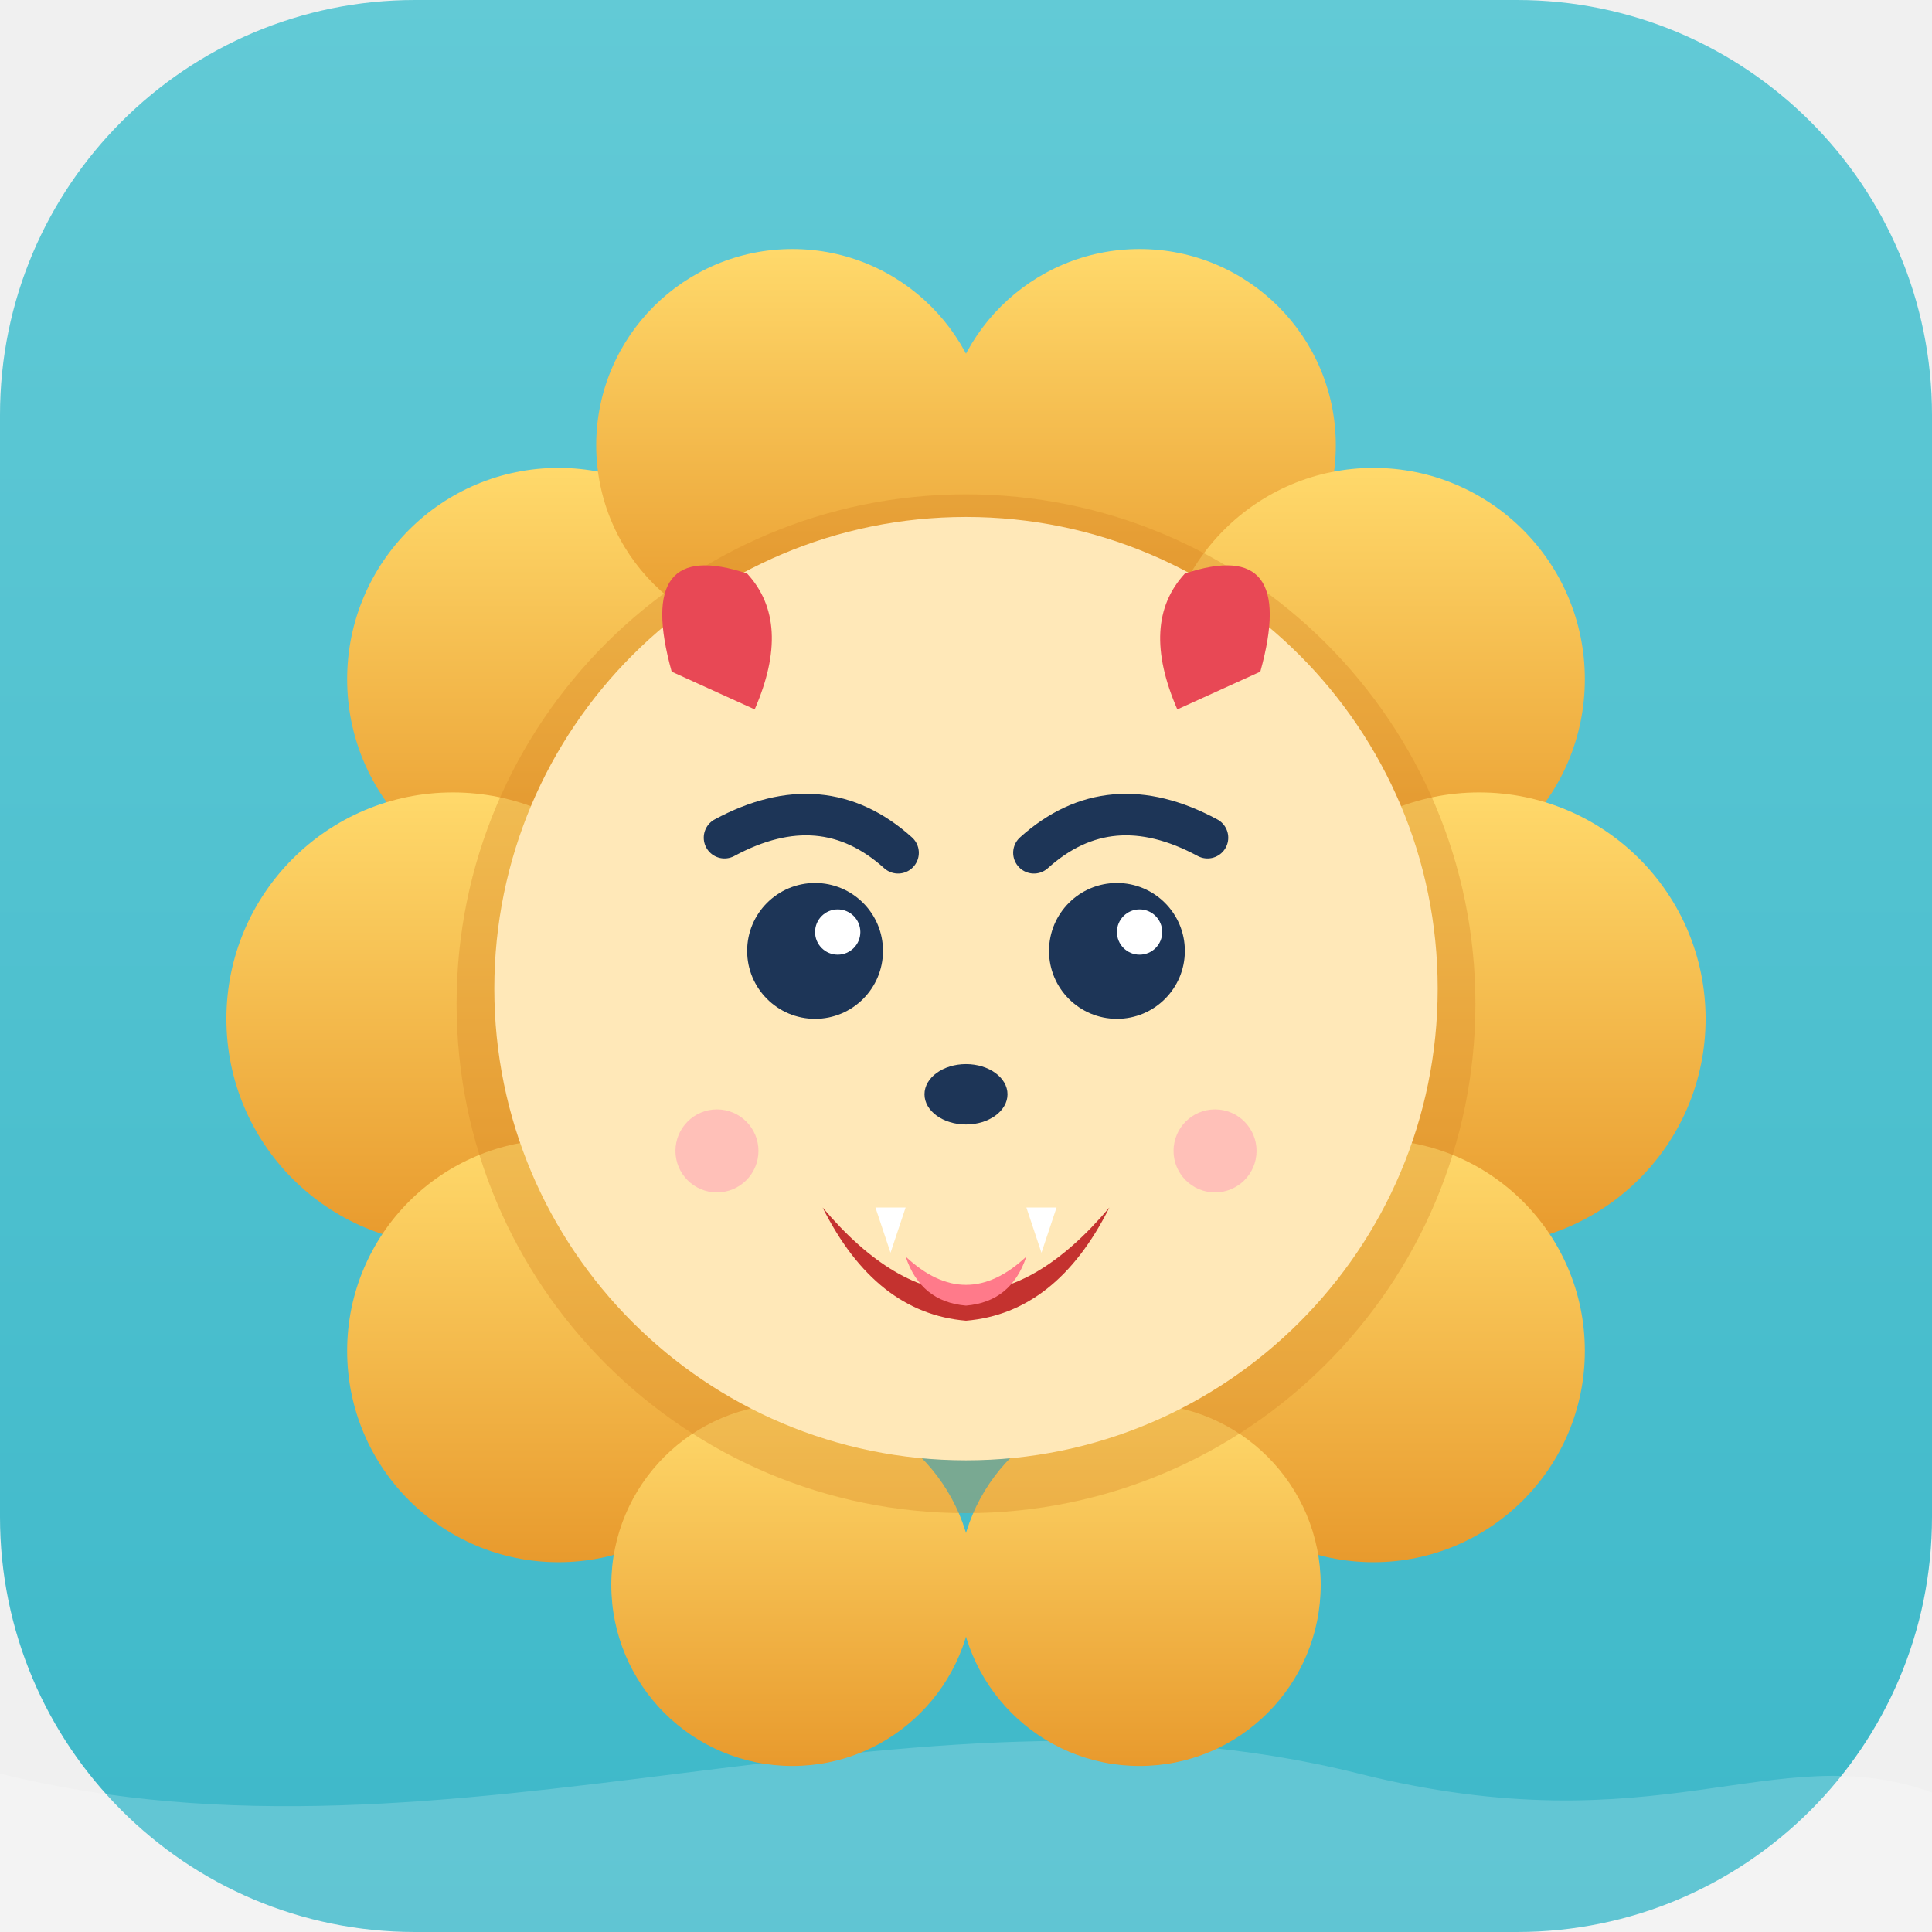
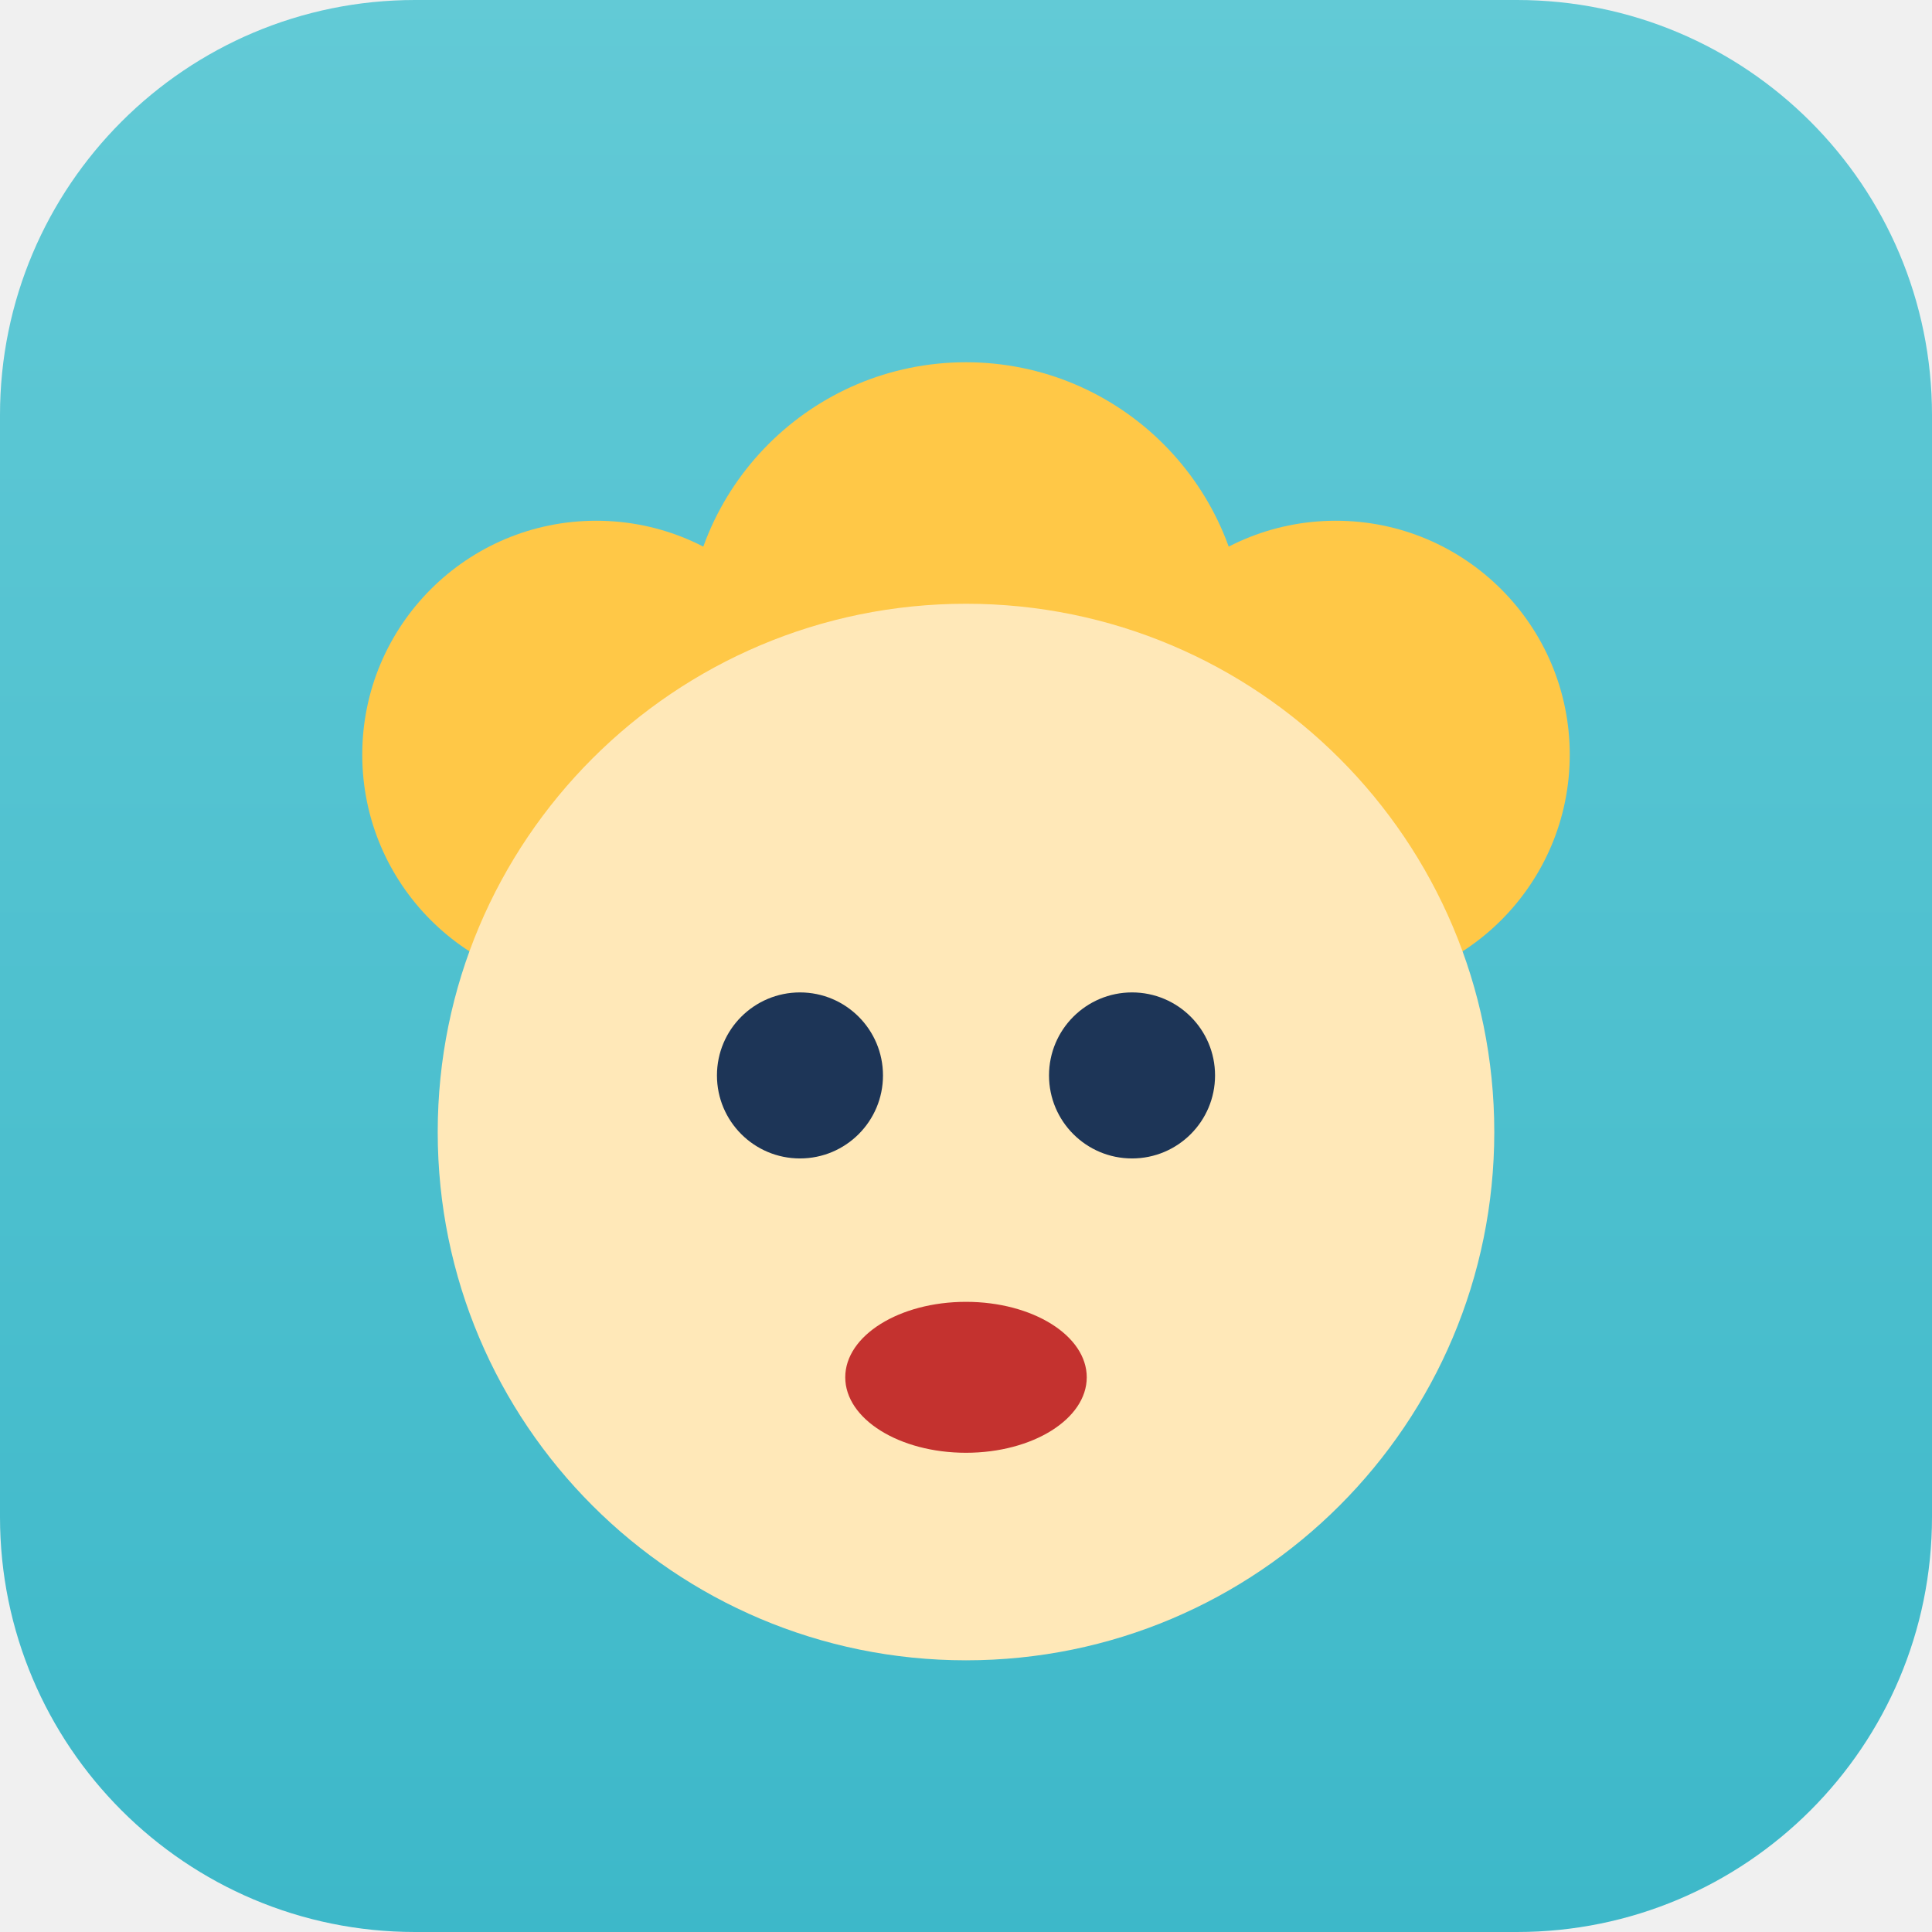
<svg xmlns="http://www.w3.org/2000/svg" viewBox="0 0 512 512">
  <defs>
    <linearGradient id="bg" x1="0" y1="0" x2="0" y2="1">
      <stop offset="0%" stop-color="#62CAD6" />
      <stop offset="100%" stop-color="#3DB8C9" />
    </linearGradient>
-     <linearGradient id="mane" x1="0" y1="0" x2="0" y2="1">
-       <stop offset="0%" stop-color="#FFD96B" />
-       <stop offset="100%" stop-color="#E89A2D" />
-     </linearGradient>
  </defs>
  <rect width="512" height="512" rx="110" fill="url(#bg)" />
-   <path d="M0,470 C120,500 240,440 360,470 C440,490 470,460 512,475 L512,512 L0,512 Z" fill="#FFFFFF" opacity="0.18" />
-   <g fill="url(#mane)">
-     <circle cx="148" cy="180" r="56" />
-     <circle cx="120" cy="270" r="60" />
-     <circle cx="148" cy="358" r="56" />
-     <circle cx="210" cy="118" r="52" />
-     <circle cx="302" cy="118" r="52" />
-     <circle cx="364" cy="180" r="56" />
-     <circle cx="392" cy="270" r="60" />
-     <circle cx="364" cy="358" r="56" />
-     <circle cx="210" cy="420" r="48" />
-     <circle cx="302" cy="420" r="48" />
+   <g fill="#FFC847">
+     <circle cx="158" cy="200" r="62" />
+     <circle cx="256" cy="170" r="74" />
+     <circle cx="354" cy="200" r="62" />
  </g>
-   <circle cx="256" cy="266" r="135" fill="#D88824" opacity="0.35" />
-   <circle cx="256" cy="262" r="125" fill="#FFE8B8" />
-   <path d="M 178 178 Q 168 142 198 152 Q 210 165 200 188 Z" fill="#E84855" />
-   <path d="M 334 178 Q 344 142 314 152 Q 302 165 312 188 Z" fill="#E84855" />
-   <path d="M 192 222 Q 218 208 238 226" stroke="#1D3557" stroke-width="11" fill="none" stroke-linecap="round" />
-   <path d="M 274 226 Q 294 208 320 222" stroke="#1D3557" stroke-width="11" fill="none" stroke-linecap="round" />
-   <circle cx="216" cy="252" r="18" fill="#1D3557" />
-   <circle cx="296" cy="252" r="18" fill="#1D3557" />
-   <circle cx="222" cy="247" r="6" fill="#FFFFFF" />
-   <circle cx="302" cy="247" r="6" fill="#FFFFFF" />
-   <ellipse cx="256" cy="290" rx="11" ry="8" fill="#1D3557" />
-   <path d="M 218 320 Q 256 365 294 320 Q 280 348 256 350 Q 232 348 218 320 Z" fill="#C4322F" />
-   <path d="M 240 333 Q 256 348 272 333 Q 268 345 256 346 Q 244 345 240 333 Z" fill="#FF7A8A" />
-   <path d="M 232 320 L 236 332 L 240 320 Z" fill="#FFFFFF" />
-   <path d="M 272 320 L 276 332 L 280 320 Z" fill="#FFFFFF" />
-   <circle cx="190" cy="305" r="11" fill="#FFB3B8" opacity="0.75" />
-   <circle cx="322" cy="305" r="11" fill="#FFB3B8" opacity="0.75" />
+   <circle cx="256" cy="300" r="140" fill="#FFE8B8" />
+   <circle cx="212" cy="285" r="22" fill="#1D3557" />
+   <circle cx="300" cy="285" r="22" fill="#1D3557" />
+   <ellipse cx="256" cy="365" rx="32" ry="20" fill="#C4322F" />
</svg>
